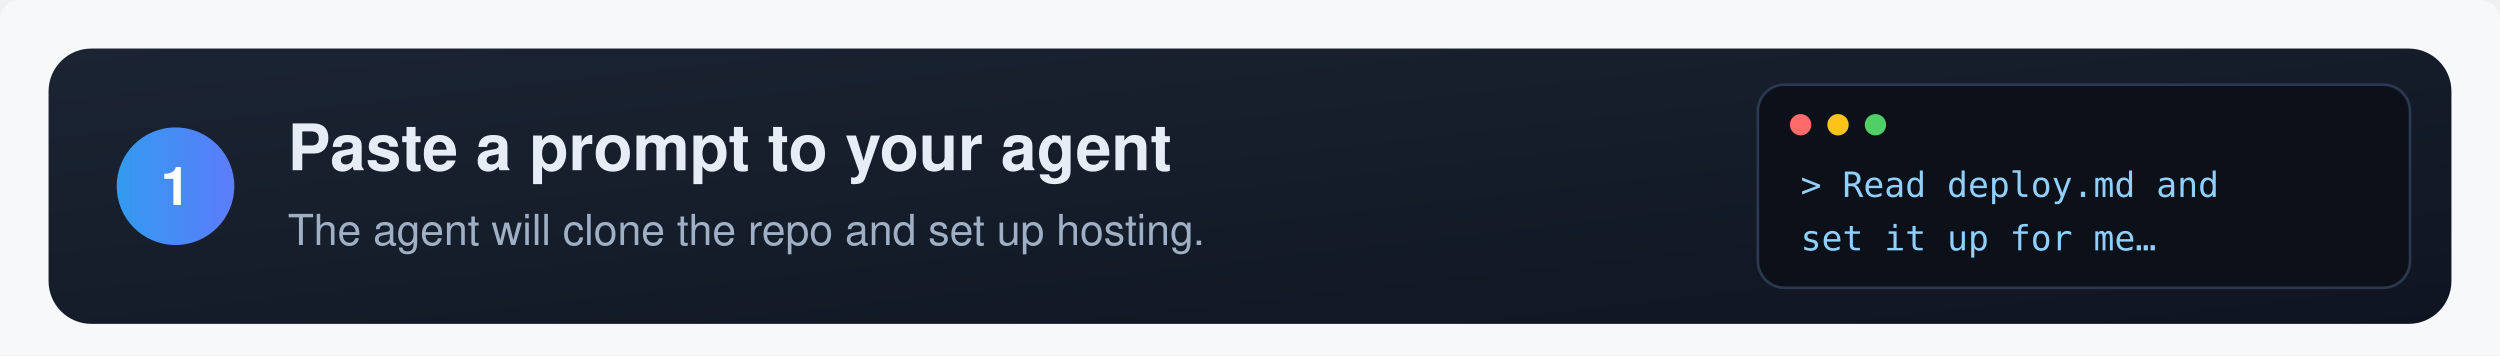
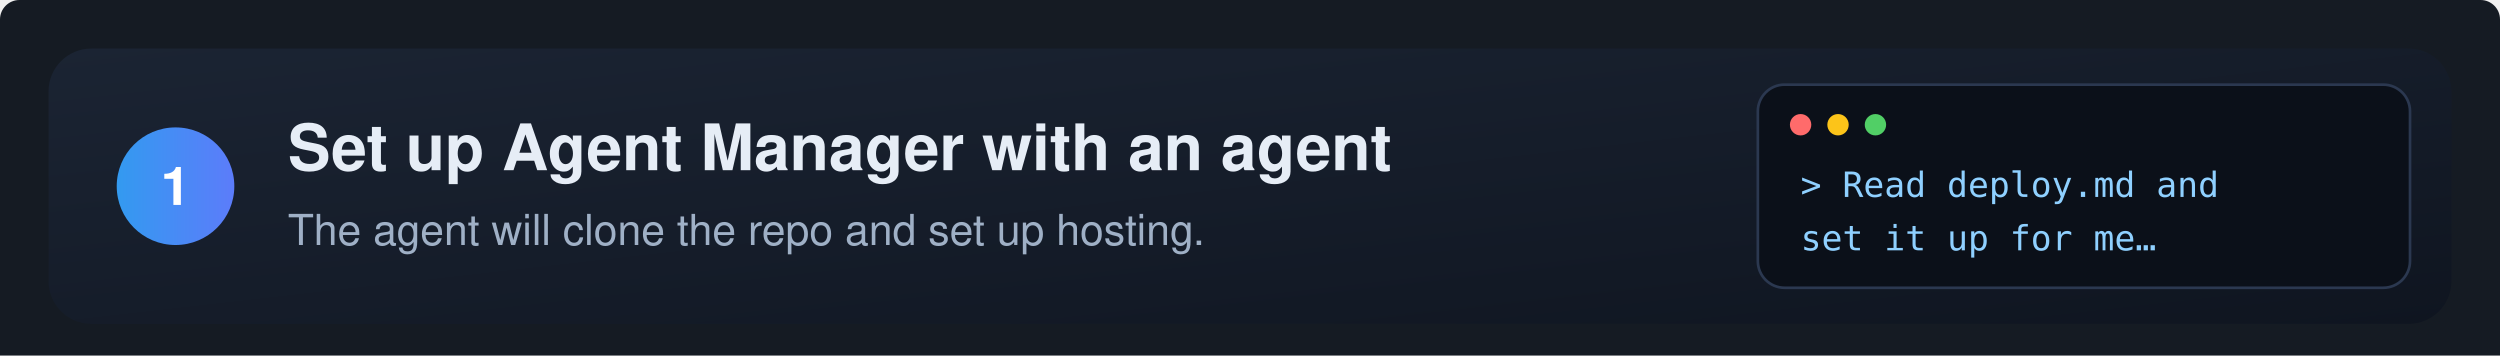
- <svg xmlns="http://www.w3.org/2000/svg" viewBox="0 0 900 128" width="900" height="128" role="img" aria-label="Step 1: paste a prompt to your agent. The agent will clone the repo and set up hosting.">
-   <path d="M0 128V7A7 7 0 0 1 7 0H893A7 7 0 0 1 900 7V128z" fill="#f6f8fa" />
+ <svg xmlns="http://www.w3.org/2000/svg" viewBox="0 0 900 128" width="900" height="128" role="img" aria-label="Step 1: set up Agent Manager with an agent. The agent will clone the repo and set up hosting.">
+   <path d="M0 128V7A7 7 0 0 1 7 0H893A7 7 0 0 1 900 7V128z" fill="#151b23" />
  <g transform="translate(17,17) scale(0.96222)">
    <defs>
      <linearGradient id="bg" x1="0" y1="0" x2="1" y2="1">
        <stop offset="0" stop-color="#1b2433" />
        <stop offset="1" stop-color="#0f1520" />
      </linearGradient>
      <linearGradient id="accent" x1="0" y1="0" x2="1" y2="0">
        <stop offset="0" stop-color="#339af0" />
        <stop offset="1" stop-color="#5c7cfa" />
      </linearGradient>
      <style>
      text{font-family:-apple-system,'Segoe UI',Helvetica,Arial,sans-serif;fill:#e6edf6}
      .m{font-family:'Cascadia Code',Consolas,Menlo,monospace;font-size:13px;fill:#8fd0ff}
    </style>
    </defs>
    <rect x=".5" y=".5" width="899" height="103" rx="16" fill="url(#bg)" />
    <circle cx="48" cy="52" r="22" fill="url(#accent)" />
    <text x="48" y="59" text-anchor="middle" style="font-size:20px;font-weight:700;fill:#fff">1</text>
-     <text x="90" y="46" style="font-size:24px;font-weight:700">Paste a prompt to your agent</text>
+     <text x="90" y="46" style="font-size:24px;font-weight:700">Set up Agent Manager with an agent</text>
    <text x="90" y="74" style="font-size:16px;fill:#9fb0c6">The agent will clone the repo and set up hosting.</text>
    <rect x="640" y="14" width="244" height="76" rx="10" fill="#0b1019" stroke="#2b3850" />
    <circle cx="656" cy="29" r="4" fill="#ff6b6b" />
    <circle cx="670" cy="29" r="4" fill="#fcc419" />
    <circle cx="684" cy="29" r="4" fill="#51cf66" />
    <text class="m" x="656" y="56">&gt; Read deploy.md and</text>
    <text class="m" x="656" y="76">  set it up for me…</text>
  </g>
</svg>
